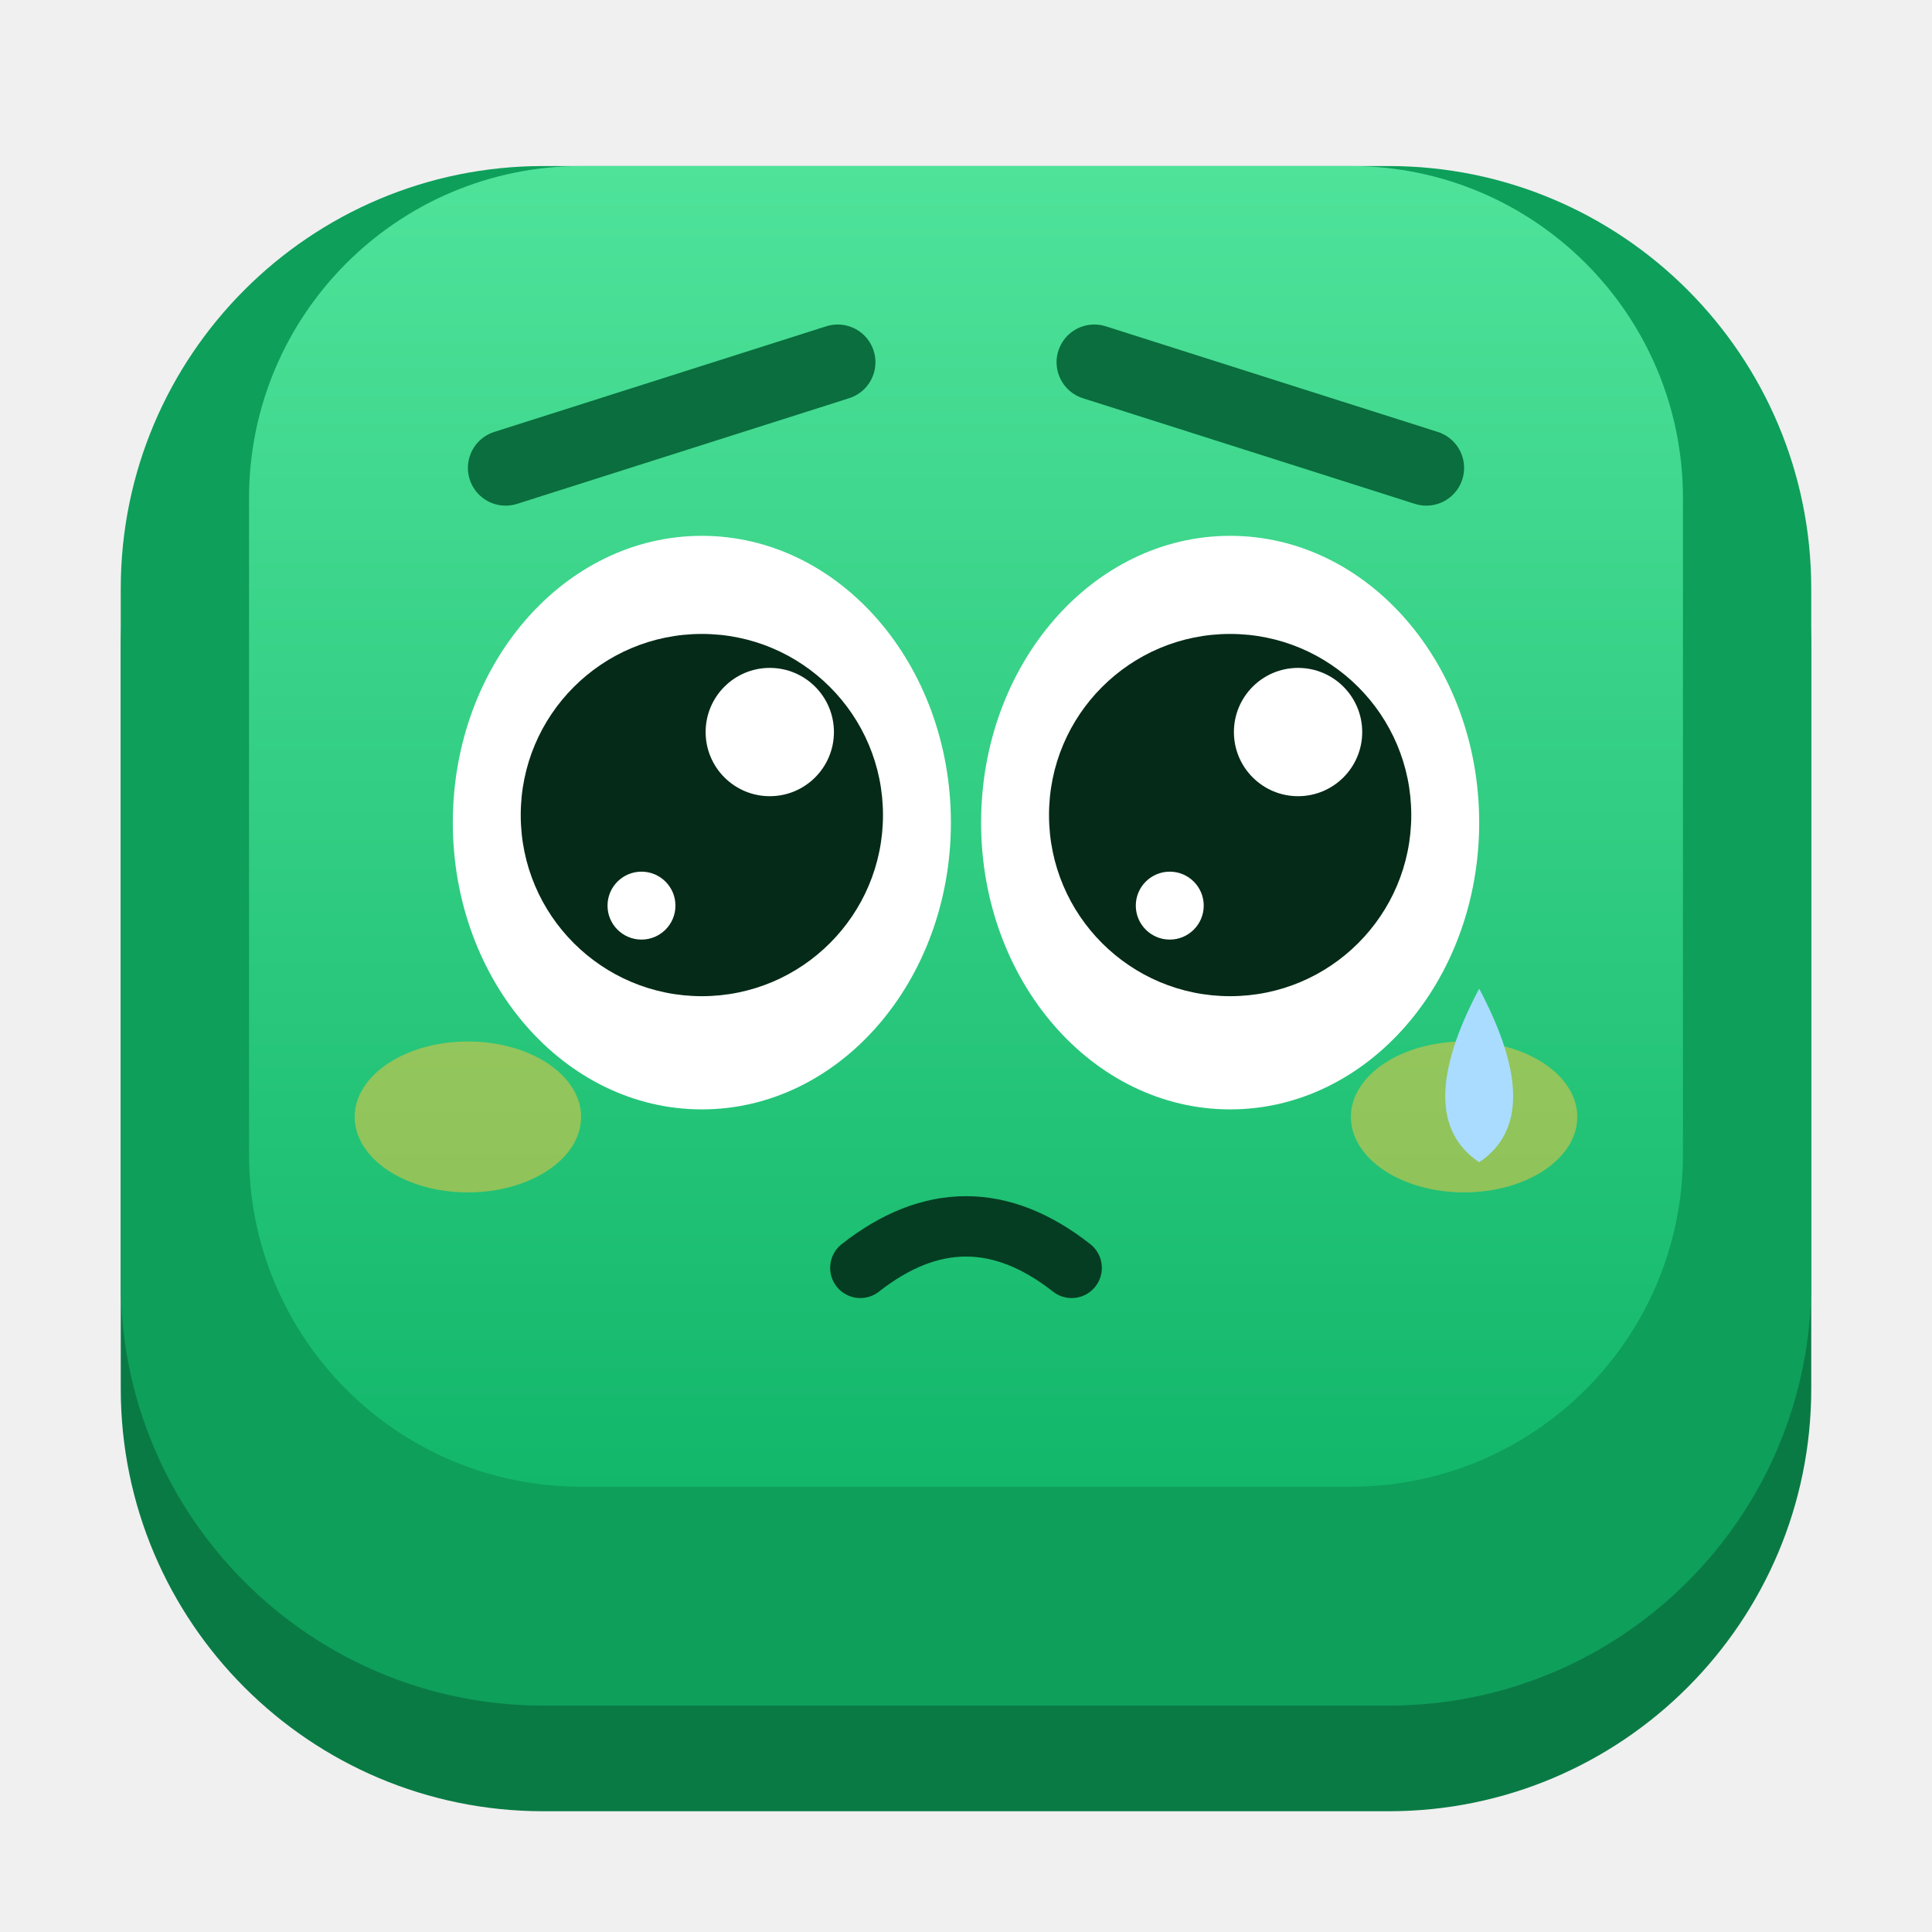
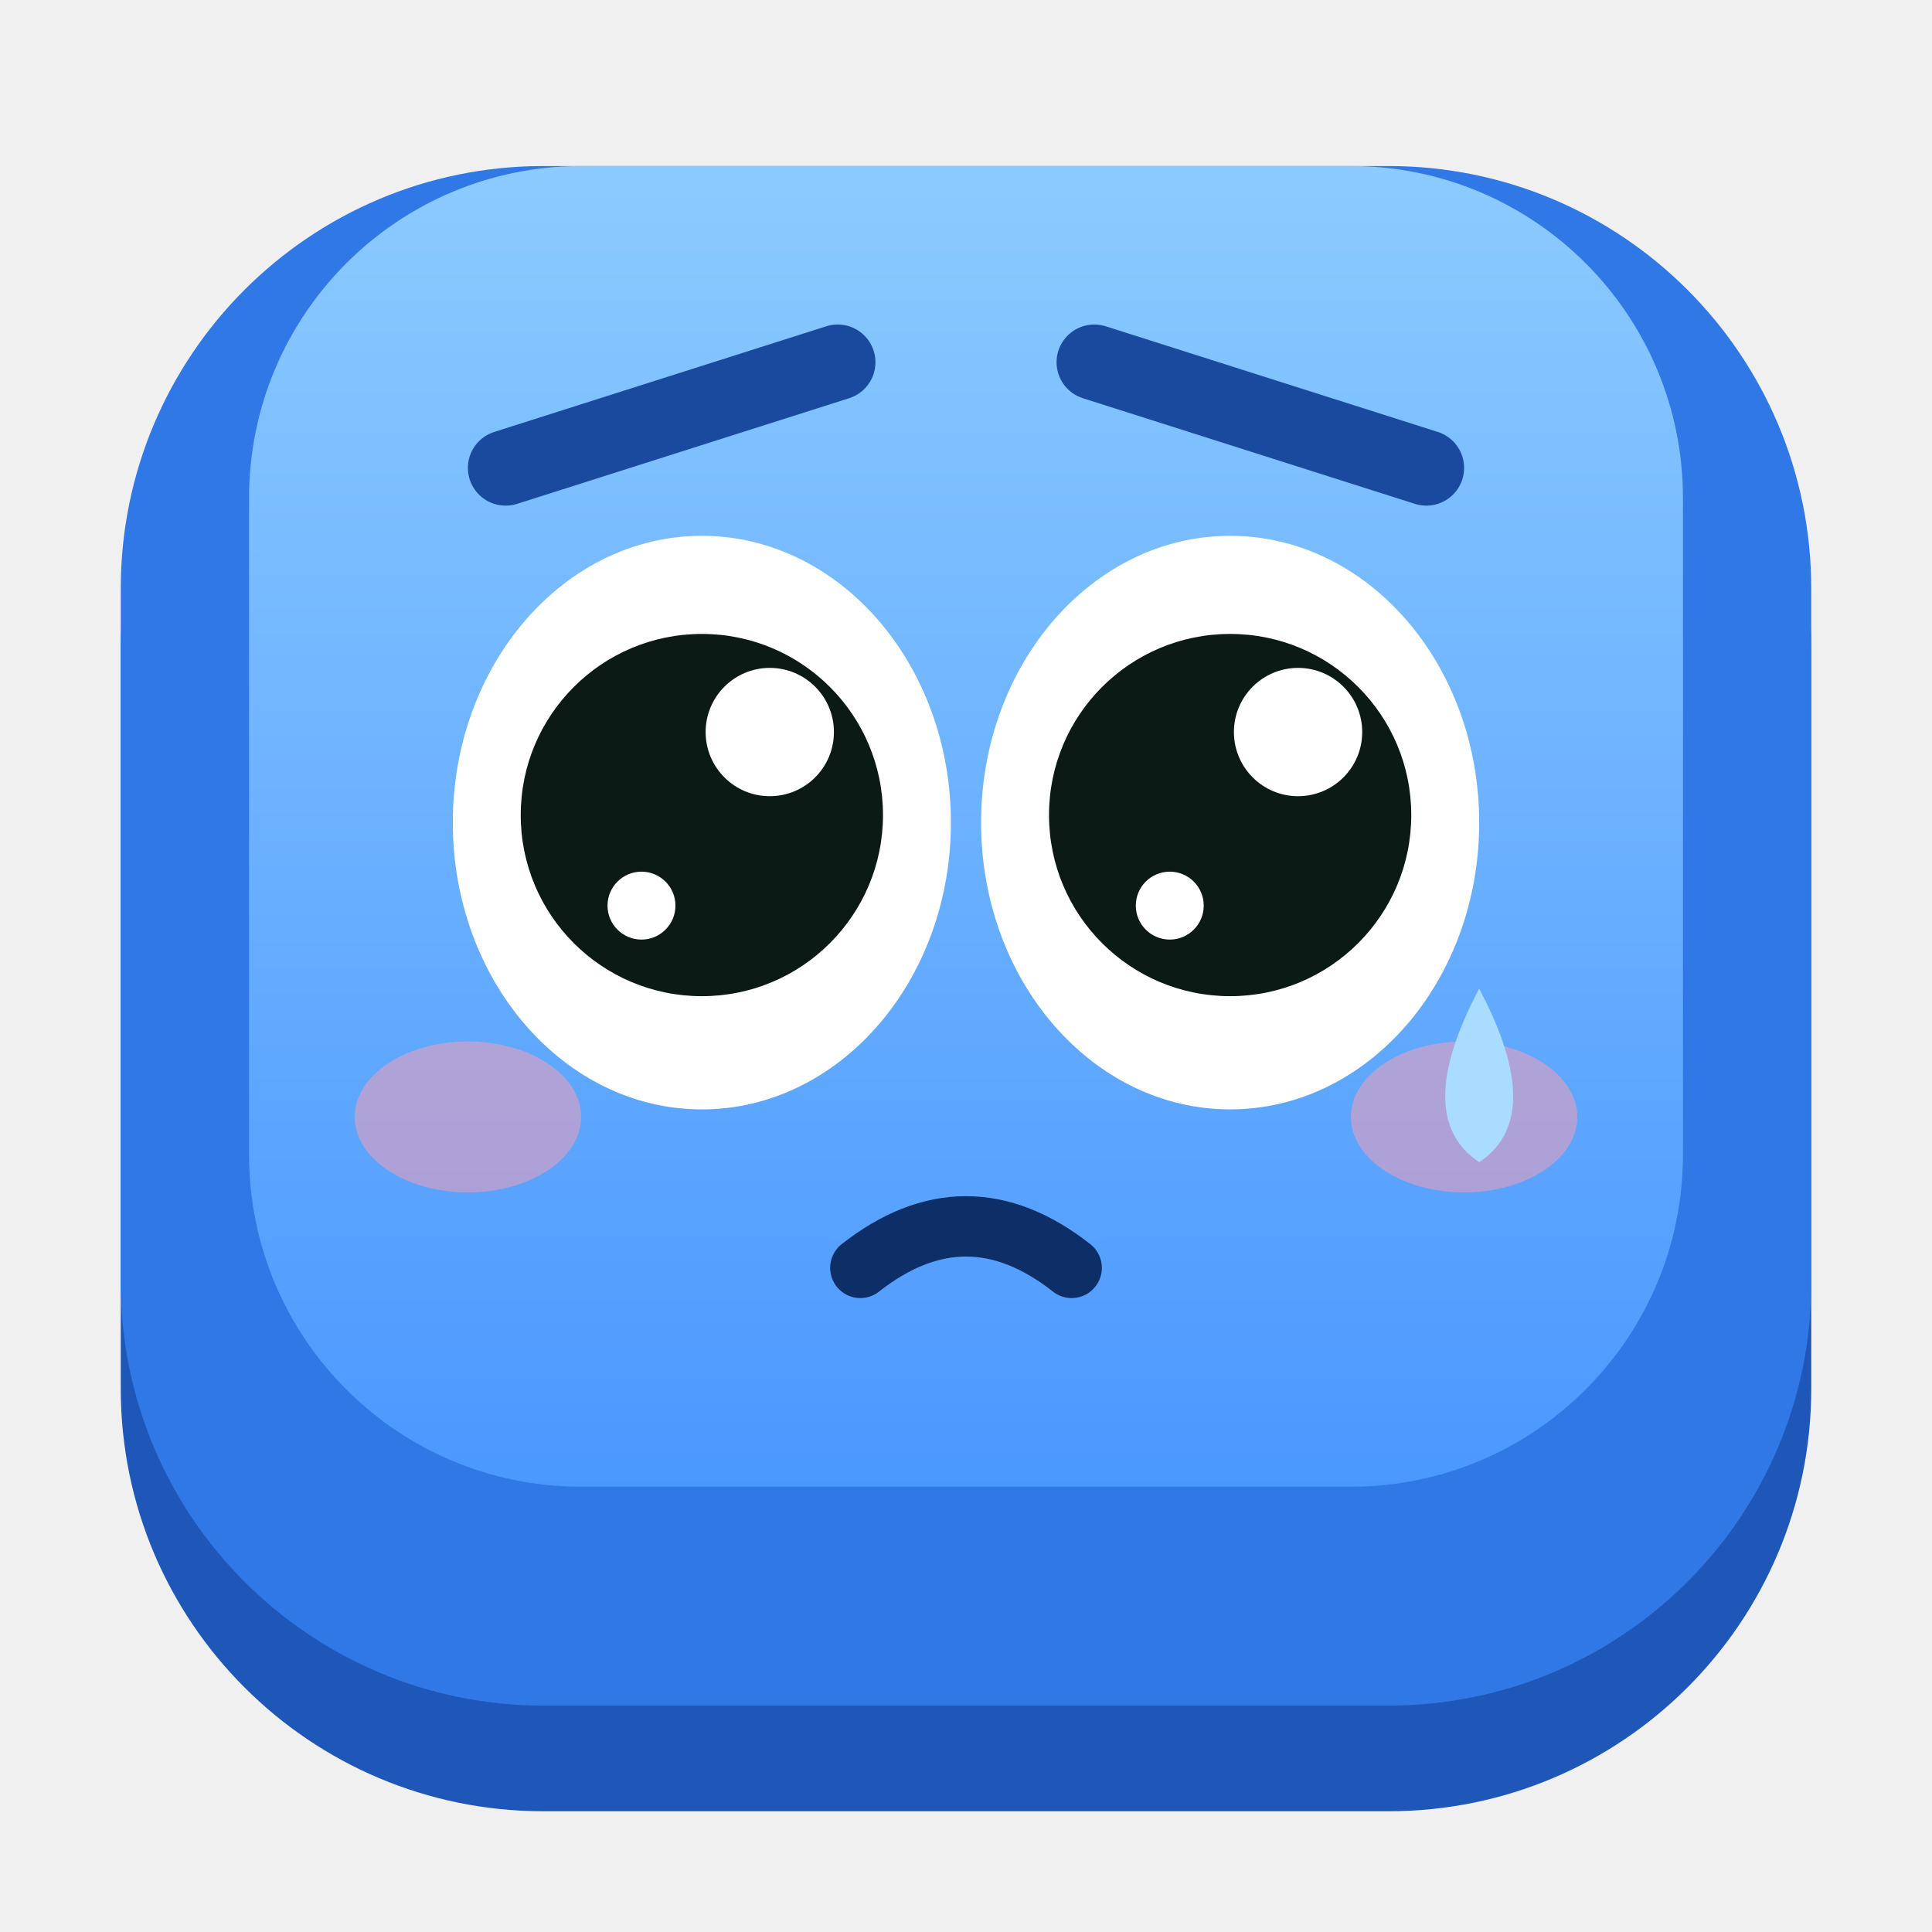
<svg xmlns="http://www.w3.org/2000/svg" viewBox="0 0 512 512">
  <defs>
    <linearGradient id="top" x1="0" y1="0" x2="0" y2="1">
-       <stop offset="0" stop-color="#4FE39A" />
-       <stop offset="1" stop-color="#12B76A" />
+       <stop offset="0" stop-color="#8CCBFF" />
+       <stop offset="1" stop-color="#4A97FF" />
    </linearGradient>
    <clipPath id="left-eye">
      <ellipse cx="186" cy="214" rx="62" ry="70" />
    </clipPath>
    <clipPath id="right-eye">
      <ellipse cx="326" cy="214" rx="62" ry="70" />
    </clipPath>
  </defs>
-   <rect x="32" y="60" width="448" height="420" rx="112" fill="#0A7A45" />
-   <rect x="32" y="44" width="448" height="408" rx="112" fill="#0E9F5B" />
+   <rect x="32" y="60" width="448" height="420" rx="112" fill="#1E57B8" />
+   <rect x="32" y="44" width="448" height="408" rx="112" fill="#2F78E6" />
  <rect x="66" y="44" width="380" height="350" rx="88" fill="url(#top)" />
-   <ellipse cx="124" cy="296" rx="30" ry="20" fill="#FFC53D" opacity="0.5" />
-   <ellipse cx="388" cy="296" rx="30" ry="20" fill="#FFC53D" opacity="0.5" />
+   <ellipse cx="124" cy="296" rx="30" ry="20" fill="#FF9DB0" opacity="0.5" />
+   <ellipse cx="388" cy="296" rx="30" ry="20" fill="#FF9DB0" opacity="0.5" />
  <ellipse cx="186" cy="218" rx="66" ry="76" fill="#FFFFFF" />
-   <circle cx="186" cy="216" r="48" fill="#062A18" />
+   <circle cx="186" cy="216" r="48" fill="#0B1A14" />
  <circle cx="204" cy="194" r="17" fill="#FFFFFF" />
  <circle cx="170" cy="240" r="9" fill="#FFFFFF" />
  <ellipse cx="326" cy="218" rx="66" ry="76" fill="#FFFFFF" />
-   <circle cx="326" cy="216" r="48" fill="#062A18" />
+   <circle cx="326" cy="216" r="48" fill="#0B1A14" />
  <circle cx="344" cy="194" r="17" fill="#FFFFFF" />
  <circle cx="310" cy="240" r="9" fill="#FFFFFF" />
-   <path d="M134 124 L222 96" fill="none" stroke="#0A6E3E" stroke-width="20" stroke-linecap="round" stroke-linejoin="round" />
-   <path d="M290 96 L378 124" fill="none" stroke="#0A6E3E" stroke-width="20" stroke-linecap="round" stroke-linejoin="round" />
-   <path d="M228 336 Q256 314 284 336" fill="none" stroke="#053D22" stroke-width="16" stroke-linecap="round" stroke-linejoin="round" />
+   <path d="M134 124 L222 96" fill="none" stroke="#1A4A9E" stroke-width="20" stroke-linecap="round" stroke-linejoin="round" />
+   <path d="M290 96 L378 124" fill="none" stroke="#1A4A9E" stroke-width="20" stroke-linecap="round" stroke-linejoin="round" />
+   <path d="M228 336 Q256 314 284 336" fill="none" stroke="#0D2E66" stroke-width="16" stroke-linecap="round" stroke-linejoin="round" />
  <path d="M392 262 Q410 296 392 308 Q374 296 392 262 Z" fill="#A9DCFF" />
</svg>
